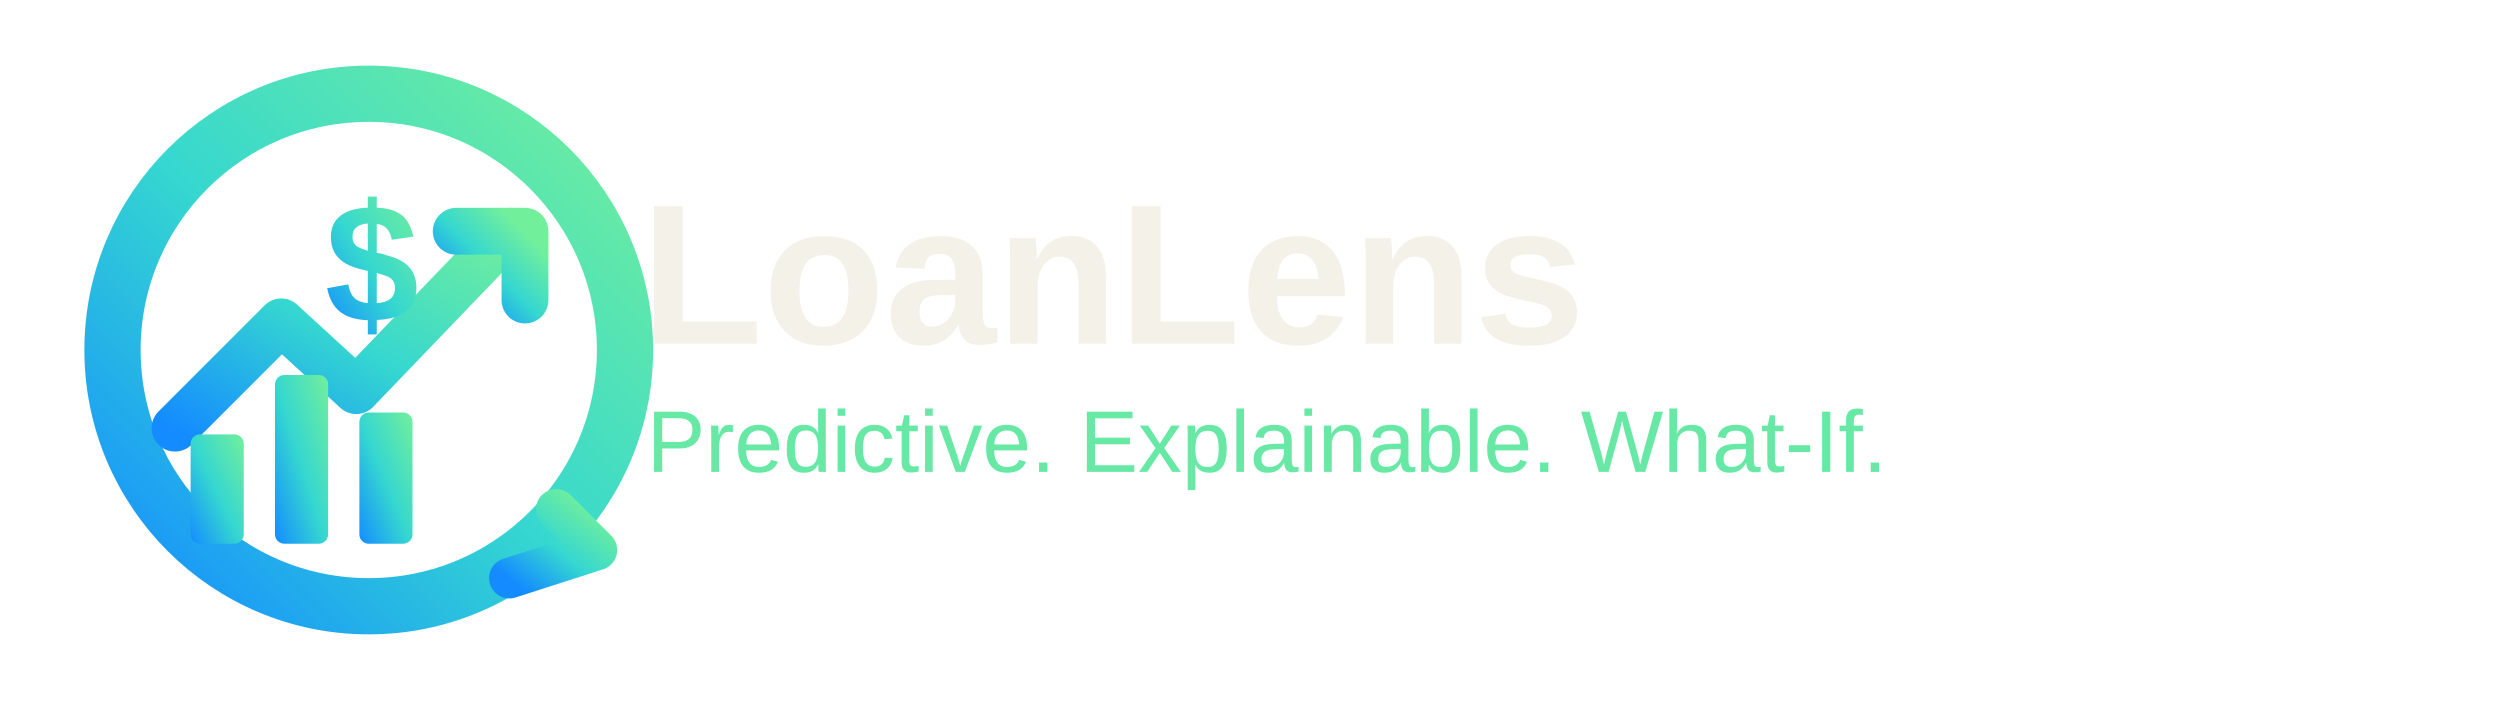
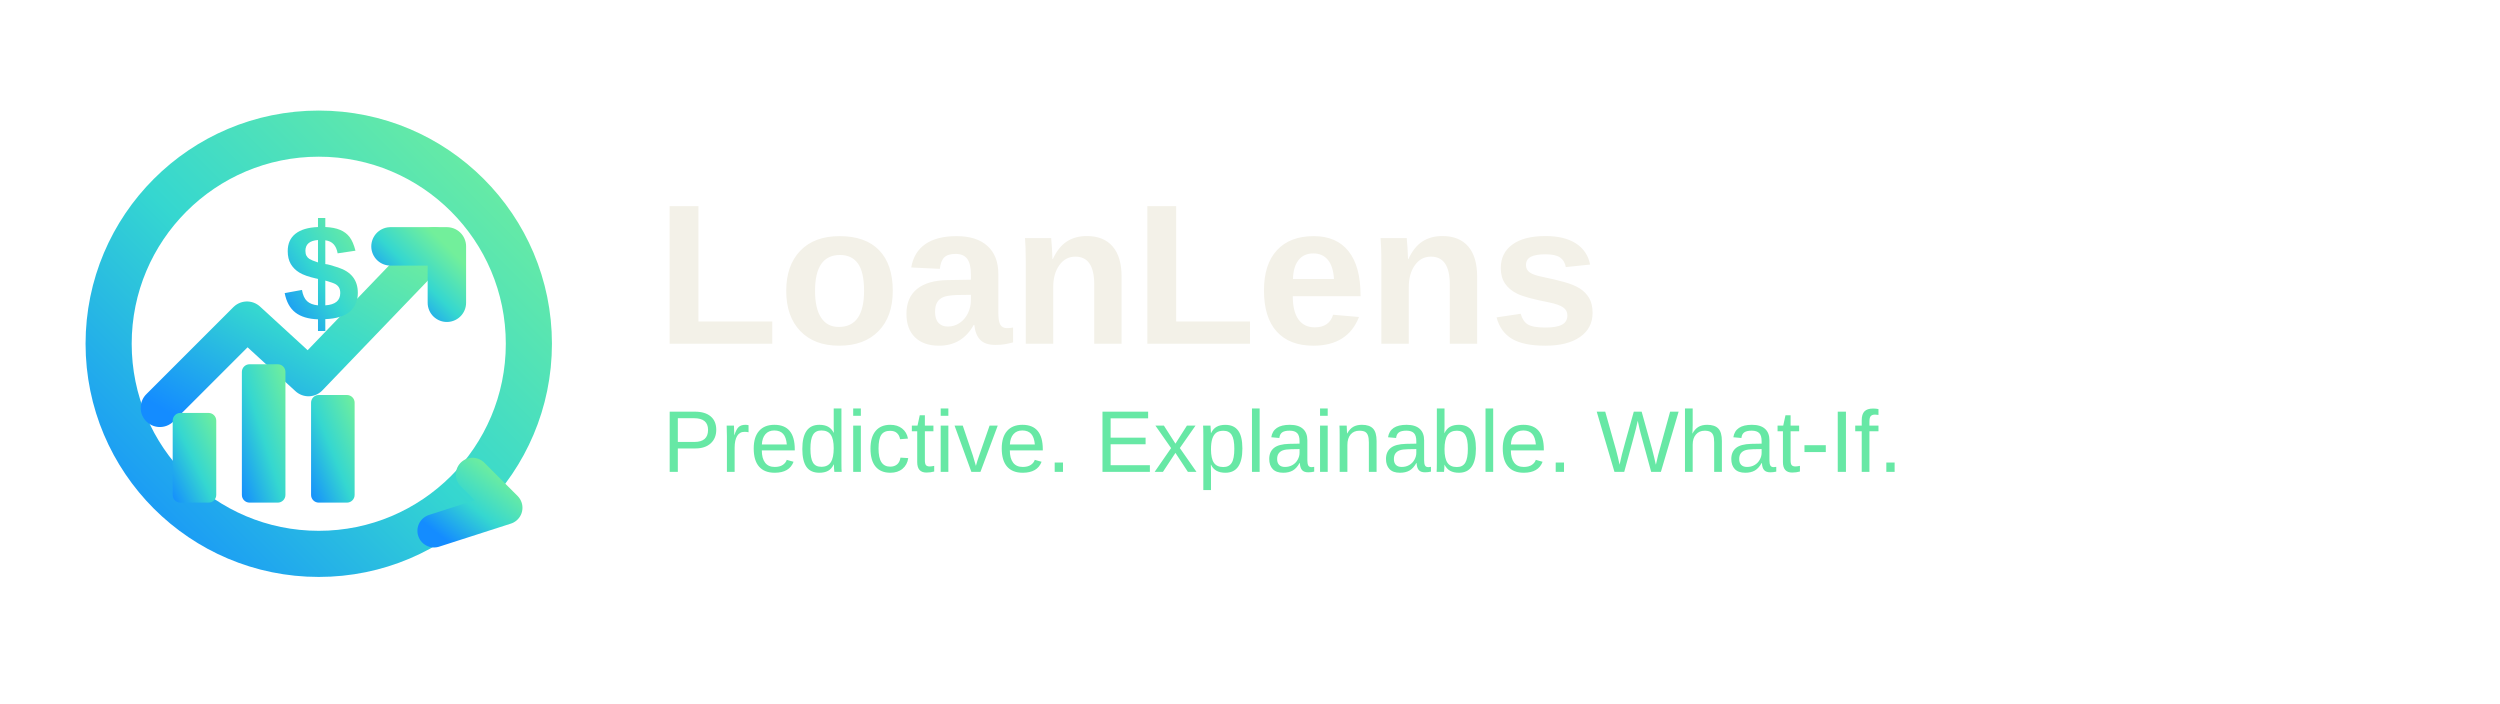
<svg xmlns="http://www.w3.org/2000/svg" viewBox="0 0 800 225">
  <defs>
    <linearGradient id="g" x1="0" y1="1" x2="1" y2="0">
      <stop offset="0" stop-color="#148cff" />
      <stop offset=".48" stop-color="#35d7d0" />
      <stop offset="1" stop-color="#72ef9b" />
    </linearGradient>
  </defs>
  <rect width="800" height="225" fill="none" />
-   <g transform="translate(18 12)">
+   <g transform="translate(20 28) scale(0.82)">
    <circle cx="100" cy="100" r="82" fill="none" stroke="url(#g)" stroke-width="18" />
    <path d="M38 125 L72 91 L96 113 L145 62" fill="none" stroke="url(#g)" stroke-width="15" stroke-linecap="round" stroke-linejoin="round" />
    <path d="M128 62 H150 V84" fill="none" stroke="url(#g)" stroke-width="15" stroke-linecap="round" stroke-linejoin="round" />
    <rect x="43" y="127" width="17" height="35" rx="3" fill="url(#g)" />
    <rect x="70" y="108" width="17" height="54" rx="3" fill="url(#g)" />
    <rect x="97" y="120" width="17" height="42" rx="3" fill="url(#g)" />
    <text x="101" y="91" text-anchor="middle" font-family="Arial, sans-serif" font-size="54" font-weight="700" fill="url(#g)">$</text>
    <path d="M145 173 L173 164 L160 151" fill="none" stroke="url(#g)" stroke-width="13" stroke-linecap="round" stroke-linejoin="round" />
  </g>
-   <text x="205" y="110" font-family="Arial, sans-serif" font-size="64" font-weight="700" fill="#f3f1e8">LoanLens</text>
-   <text x="207" y="151" font-family="Arial, sans-serif" font-size="28" fill="#67e8a5">Predictive. Explainable. What-If.</text>
+   <text x="210" y="110" font-family="Arial, sans-serif" font-size="64" font-weight="700" fill="#f3f1e8">LoanLens</text>
+   <text x="212" y="151" font-family="Arial, sans-serif" font-size="28" fill="#67e8a5">Predictive. Explainable. What-If.</text>
</svg>
